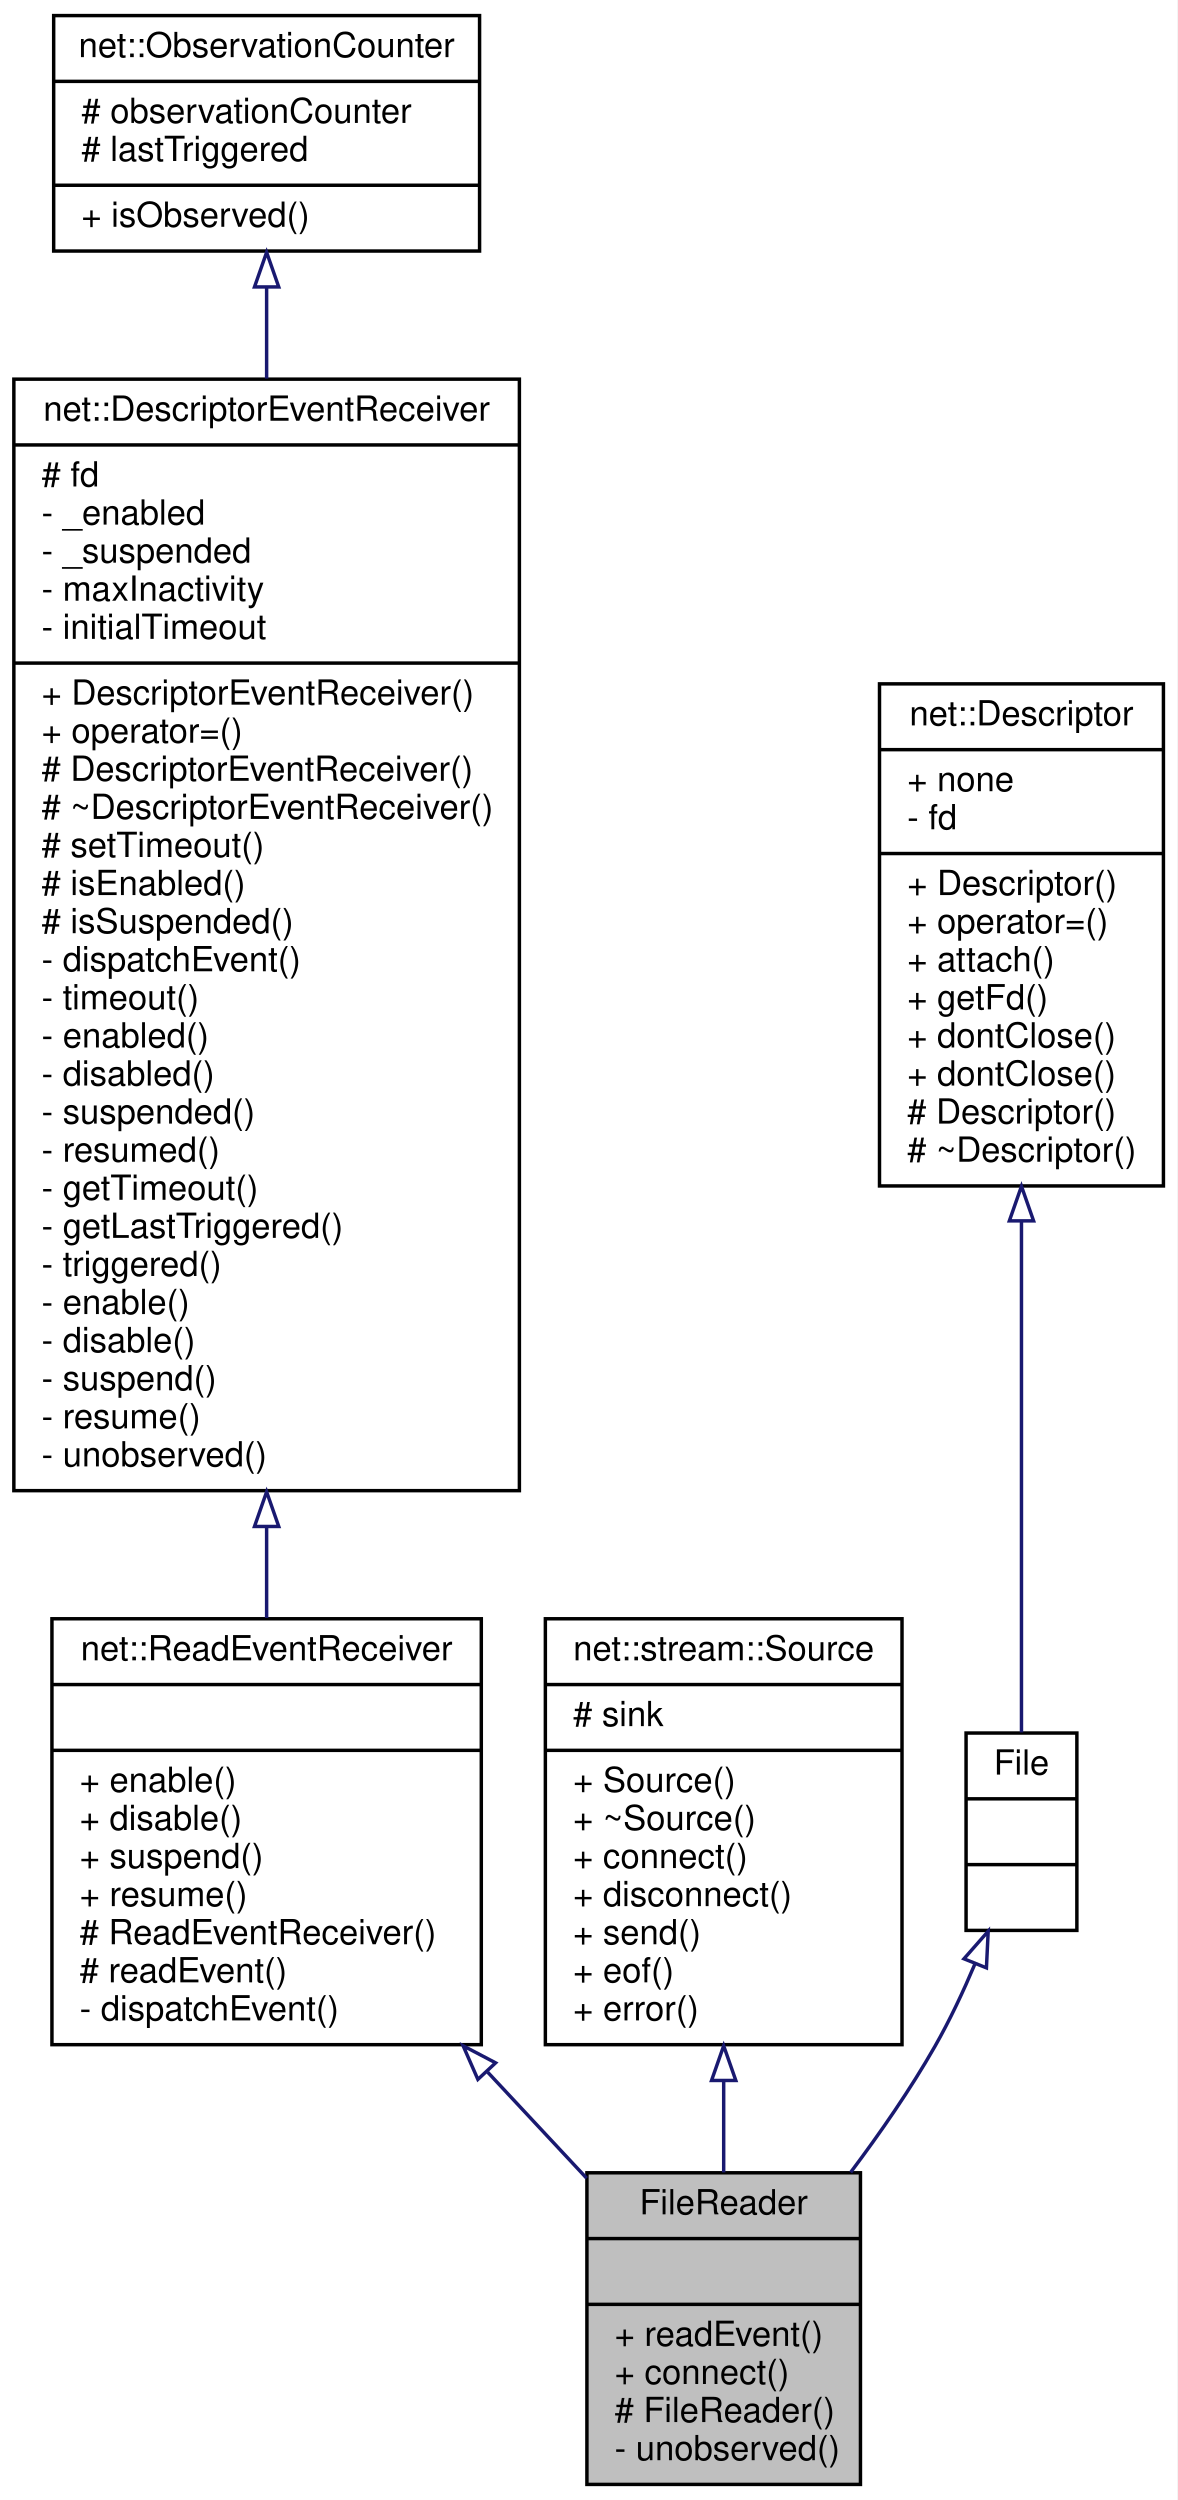
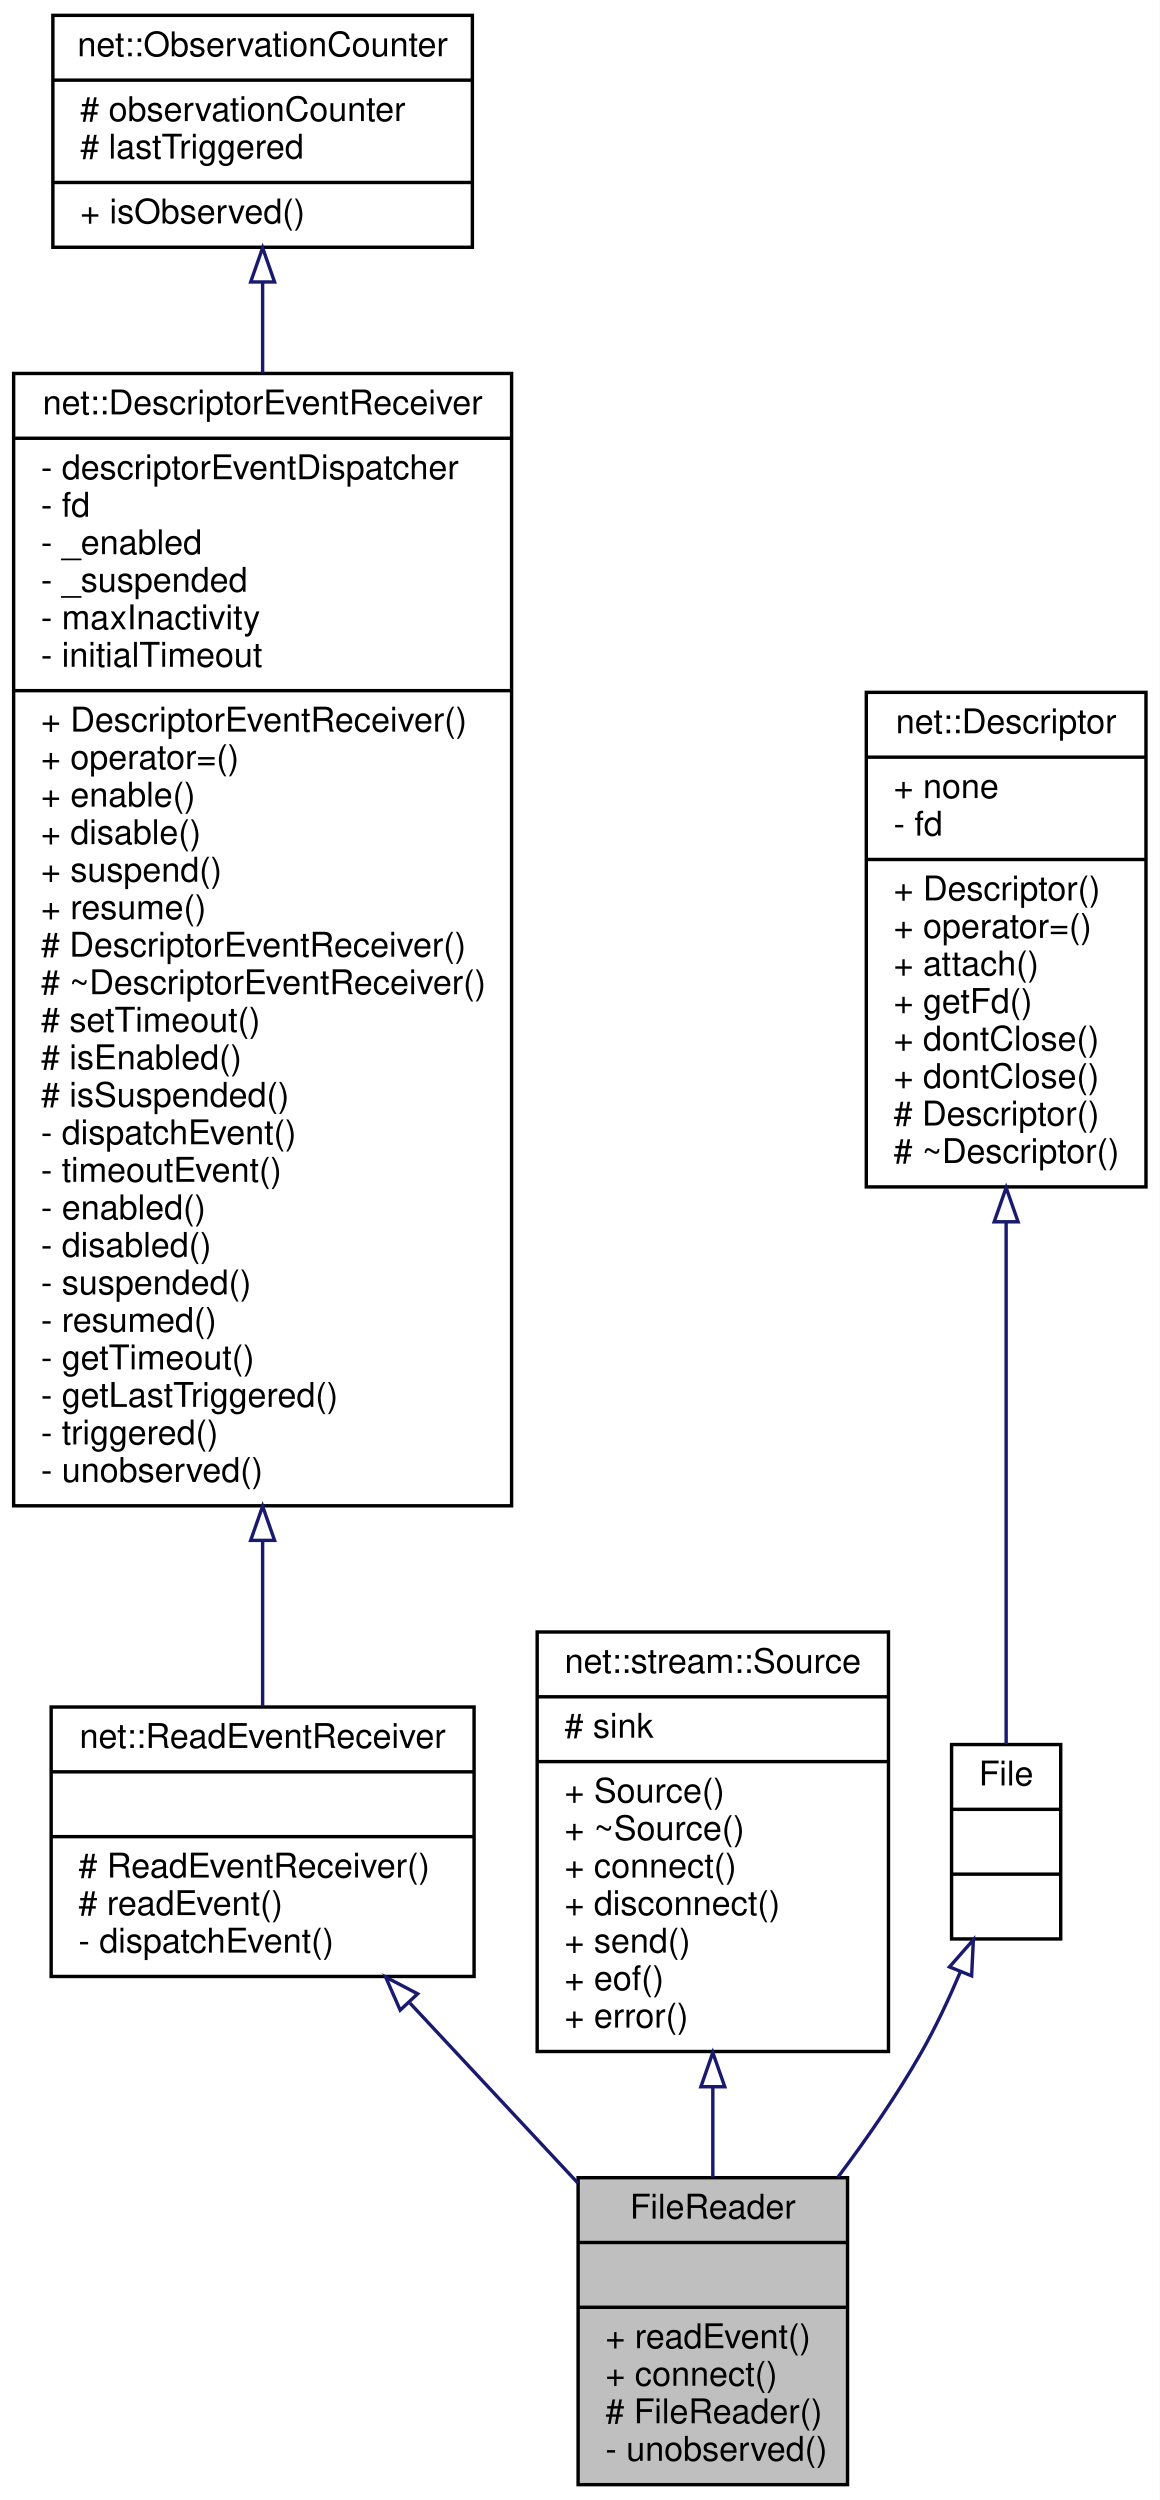
- <svg xmlns="http://www.w3.org/2000/svg" xmlns:xlink="http://www.w3.org/1999/xlink" width="340pt" height="722pt" viewBox="0.00 0.00 340.00 722.00">
-   <g id="graph0" class="graph" transform="scale(1 1) rotate(0) translate(4 718)">
-     <polygon fill="white" stroke="transparent" points="-4,4 -4,-718 336,-718 336,4 -4,4" />
+ <svg xmlns="http://www.w3.org/2000/svg" xmlns:xlink="http://www.w3.org/1999/xlink" width="340pt" height="733pt" viewBox="0.00 0.00 340.00 733.00">
+   <g id="graph0" class="graph" transform="scale(1 1) rotate(0) translate(4 729)">
+     <polygon fill="white" stroke="transparent" points="-4,4 -4,-729 336,-729 336,4 -4,4" />
    <g id="node1" class="node">
      <g id="a_node1">
        <a xlink:title=" ">
          <polygon fill="#bfbfbf" stroke="black" points="165.5,-0.5 165.5,-90.5 244.5,-90.5 244.5,-0.5 165.5,-0.5" />
          <text text-anchor="middle" x="205" y="-78.5" font-family="Helvetica,sans-Serif" font-size="10.00">FileReader</text>
          <polyline fill="none" stroke="black" points="165.5,-71.5 244.5,-71.5 " />
          <text text-anchor="middle" x="205" y="-59.5" font-family="Helvetica,sans-Serif" font-size="10.00"> </text>
          <polyline fill="none" stroke="black" points="165.5,-52.5 244.5,-52.5 " />
          <text text-anchor="start" x="173.5" y="-40.5" font-family="Helvetica,sans-Serif" font-size="10.00">+ readEvent()</text>
          <text text-anchor="start" x="173.5" y="-29.5" font-family="Helvetica,sans-Serif" font-size="10.00">+ connect()</text>
          <text text-anchor="start" x="173.5" y="-18.5" font-family="Helvetica,sans-Serif" font-size="10.00"># FileReader()</text>
          <text text-anchor="start" x="173.5" y="-7.5" font-family="Helvetica,sans-Serif" font-size="10.00">- unobserved()</text>
        </a>
      </g>
    </g>
    <g id="node2" class="node">
      <g id="a_node2">
        <a xlink:href="classnet_1_1_read_event_receiver.html" target="_top" xlink:title=" ">
-           <polygon fill="white" stroke="black" points="11,-127.5 11,-250.5 135,-250.5 135,-127.5 11,-127.5" />
-           <text text-anchor="middle" x="73" y="-238.5" font-family="Helvetica,sans-Serif" font-size="10.00">net::ReadEventReceiver</text>
-           <polyline fill="none" stroke="black" points="11,-231.5 135,-231.5 " />
-           <text text-anchor="middle" x="73" y="-219.5" font-family="Helvetica,sans-Serif" font-size="10.00"> </text>
-           <polyline fill="none" stroke="black" points="11,-212.5 135,-212.5 " />
-           <text text-anchor="start" x="19" y="-200.5" font-family="Helvetica,sans-Serif" font-size="10.00">+ enable()</text>
-           <text text-anchor="start" x="19" y="-189.5" font-family="Helvetica,sans-Serif" font-size="10.00">+ disable()</text>
-           <text text-anchor="start" x="19" y="-178.5" font-family="Helvetica,sans-Serif" font-size="10.00">+ suspend()</text>
-           <text text-anchor="start" x="19" y="-167.5" font-family="Helvetica,sans-Serif" font-size="10.00">+ resume()</text>
-           <text text-anchor="start" x="19" y="-156.5" font-family="Helvetica,sans-Serif" font-size="10.00"># ReadEventReceiver()</text>
-           <text text-anchor="start" x="19" y="-145.5" font-family="Helvetica,sans-Serif" font-size="10.00"># readEvent()</text>
-           <text text-anchor="start" x="19" y="-134.5" font-family="Helvetica,sans-Serif" font-size="10.00">- dispatchEvent()</text>
+           <polygon fill="white" stroke="black" points="11,-149.5 11,-228.5 135,-228.5 135,-149.5 11,-149.5" />
+           <text text-anchor="middle" x="73" y="-216.5" font-family="Helvetica,sans-Serif" font-size="10.00">net::ReadEventReceiver</text>
+           <polyline fill="none" stroke="black" points="11,-209.5 135,-209.5 " />
+           <text text-anchor="middle" x="73" y="-197.5" font-family="Helvetica,sans-Serif" font-size="10.00"> </text>
+           <polyline fill="none" stroke="black" points="11,-190.5 135,-190.5 " />
+           <text text-anchor="start" x="19" y="-178.5" font-family="Helvetica,sans-Serif" font-size="10.00"># ReadEventReceiver()</text>
+           <text text-anchor="start" x="19" y="-167.5" font-family="Helvetica,sans-Serif" font-size="10.00"># readEvent()</text>
+           <text text-anchor="start" x="19" y="-156.5" font-family="Helvetica,sans-Serif" font-size="10.00">- dispatchEvent()</text>
        </a>
      </g>
    </g>
    <g id="edge1" class="edge">
-       <path fill="none" stroke="midnightblue" d="M136.82,-119.58C146.58,-109.13 156.39,-98.61 165.42,-88.93" />
-       <polygon fill="none" stroke="midnightblue" points="134.01,-117.47 129.75,-127.17 139.13,-122.25 134.01,-117.47" />
+       <path fill="none" stroke="midnightblue" d="M116.21,-141.68C132.08,-124.67 149.96,-105.5 165.5,-88.85" />
+       <polygon fill="none" stroke="midnightblue" points="113.33,-139.63 109.07,-149.33 118.45,-144.41 113.33,-139.63" />
    </g>
    <g id="node3" class="node">
      <g id="a_node3">
        <a xlink:href="classnet_1_1_descriptor_event_receiver.html" target="_top" xlink:title=" ">
-           <polygon fill="white" stroke="black" points="0,-287.5 0,-608.5 146,-608.5 146,-287.5 0,-287.5" />
-           <text text-anchor="middle" x="73" y="-596.5" font-family="Helvetica,sans-Serif" font-size="10.00">net::DescriptorEventReceiver</text>
-           <polyline fill="none" stroke="black" points="0,-589.5 146,-589.5 " />
-           <text text-anchor="start" x="8" y="-577.5" font-family="Helvetica,sans-Serif" font-size="10.00"># fd</text>
+           <polygon fill="white" stroke="black" points="0,-287.5 0,-619.5 146,-619.5 146,-287.5 0,-287.5" />
+           <text text-anchor="middle" x="73" y="-607.5" font-family="Helvetica,sans-Serif" font-size="10.00">net::DescriptorEventReceiver</text>
+           <polyline fill="none" stroke="black" points="0,-600.5 146,-600.5 " />
+           <text text-anchor="start" x="8" y="-588.5" font-family="Helvetica,sans-Serif" font-size="10.00">- descriptorEventDispatcher</text>
+           <text text-anchor="start" x="8" y="-577.5" font-family="Helvetica,sans-Serif" font-size="10.00">- fd</text>
          <text text-anchor="start" x="8" y="-566.5" font-family="Helvetica,sans-Serif" font-size="10.00">- _enabled</text>
          <text text-anchor="start" x="8" y="-555.5" font-family="Helvetica,sans-Serif" font-size="10.00">- _suspended</text>
          <text text-anchor="start" x="8" y="-544.5" font-family="Helvetica,sans-Serif" font-size="10.00">- maxInactivity</text>
          <text text-anchor="start" x="8" y="-533.5" font-family="Helvetica,sans-Serif" font-size="10.00">- initialTimeout</text>
          <polyline fill="none" stroke="black" points="0,-526.5 146,-526.5 " />
          <text text-anchor="start" x="8" y="-514.5" font-family="Helvetica,sans-Serif" font-size="10.00">+ DescriptorEventReceiver()</text>
          <text text-anchor="start" x="8" y="-503.5" font-family="Helvetica,sans-Serif" font-size="10.00">+ operator=()</text>
-           <text text-anchor="start" x="8" y="-492.5" font-family="Helvetica,sans-Serif" font-size="10.00"># DescriptorEventReceiver()</text>
-           <text text-anchor="start" x="8" y="-481.5" font-family="Helvetica,sans-Serif" font-size="10.00"># ~DescriptorEventReceiver()</text>
-           <text text-anchor="start" x="8" y="-470.5" font-family="Helvetica,sans-Serif" font-size="10.00"># setTimeout()</text>
-           <text text-anchor="start" x="8" y="-459.5" font-family="Helvetica,sans-Serif" font-size="10.00"># isEnabled()</text>
-           <text text-anchor="start" x="8" y="-448.5" font-family="Helvetica,sans-Serif" font-size="10.00"># isSuspended()</text>
-           <text text-anchor="start" x="8" y="-437.5" font-family="Helvetica,sans-Serif" font-size="10.00">- dispatchEvent()</text>
-           <text text-anchor="start" x="8" y="-426.5" font-family="Helvetica,sans-Serif" font-size="10.00">- timeout()</text>
-           <text text-anchor="start" x="8" y="-415.5" font-family="Helvetica,sans-Serif" font-size="10.00">- enabled()</text>
-           <text text-anchor="start" x="8" y="-404.5" font-family="Helvetica,sans-Serif" font-size="10.00">- disabled()</text>
-           <text text-anchor="start" x="8" y="-393.5" font-family="Helvetica,sans-Serif" font-size="10.00">- suspended()</text>
-           <text text-anchor="start" x="8" y="-382.5" font-family="Helvetica,sans-Serif" font-size="10.00">- resumed()</text>
-           <text text-anchor="start" x="8" y="-371.5" font-family="Helvetica,sans-Serif" font-size="10.00">- getTimeout()</text>
-           <text text-anchor="start" x="8" y="-360.5" font-family="Helvetica,sans-Serif" font-size="10.00">- getLastTriggered()</text>
-           <text text-anchor="start" x="8" y="-349.5" font-family="Helvetica,sans-Serif" font-size="10.00">- triggered()</text>
-           <text text-anchor="start" x="8" y="-338.5" font-family="Helvetica,sans-Serif" font-size="10.00">- enable()</text>
-           <text text-anchor="start" x="8" y="-327.5" font-family="Helvetica,sans-Serif" font-size="10.00">- disable()</text>
-           <text text-anchor="start" x="8" y="-316.5" font-family="Helvetica,sans-Serif" font-size="10.00">- suspend()</text>
-           <text text-anchor="start" x="8" y="-305.5" font-family="Helvetica,sans-Serif" font-size="10.00">- resume()</text>
+           <text text-anchor="start" x="8" y="-492.5" font-family="Helvetica,sans-Serif" font-size="10.00">+ enable()</text>
+           <text text-anchor="start" x="8" y="-481.5" font-family="Helvetica,sans-Serif" font-size="10.00">+ disable()</text>
+           <text text-anchor="start" x="8" y="-470.5" font-family="Helvetica,sans-Serif" font-size="10.00">+ suspend()</text>
+           <text text-anchor="start" x="8" y="-459.5" font-family="Helvetica,sans-Serif" font-size="10.00">+ resume()</text>
+           <text text-anchor="start" x="8" y="-448.5" font-family="Helvetica,sans-Serif" font-size="10.00"># DescriptorEventReceiver()</text>
+           <text text-anchor="start" x="8" y="-437.5" font-family="Helvetica,sans-Serif" font-size="10.00"># ~DescriptorEventReceiver()</text>
+           <text text-anchor="start" x="8" y="-426.5" font-family="Helvetica,sans-Serif" font-size="10.00"># setTimeout()</text>
+           <text text-anchor="start" x="8" y="-415.5" font-family="Helvetica,sans-Serif" font-size="10.00"># isEnabled()</text>
+           <text text-anchor="start" x="8" y="-404.5" font-family="Helvetica,sans-Serif" font-size="10.00"># isSuspended()</text>
+           <text text-anchor="start" x="8" y="-393.5" font-family="Helvetica,sans-Serif" font-size="10.00">- dispatchEvent()</text>
+           <text text-anchor="start" x="8" y="-382.5" font-family="Helvetica,sans-Serif" font-size="10.00">- timeoutEvent()</text>
+           <text text-anchor="start" x="8" y="-371.5" font-family="Helvetica,sans-Serif" font-size="10.00">- enabled()</text>
+           <text text-anchor="start" x="8" y="-360.5" font-family="Helvetica,sans-Serif" font-size="10.00">- disabled()</text>
+           <text text-anchor="start" x="8" y="-349.5" font-family="Helvetica,sans-Serif" font-size="10.00">- suspended()</text>
+           <text text-anchor="start" x="8" y="-338.5" font-family="Helvetica,sans-Serif" font-size="10.00">- resumed()</text>
+           <text text-anchor="start" x="8" y="-327.5" font-family="Helvetica,sans-Serif" font-size="10.00">- getTimeout()</text>
+           <text text-anchor="start" x="8" y="-316.5" font-family="Helvetica,sans-Serif" font-size="10.00">- getLastTriggered()</text>
+           <text text-anchor="start" x="8" y="-305.5" font-family="Helvetica,sans-Serif" font-size="10.00">- triggered()</text>
          <text text-anchor="start" x="8" y="-294.5" font-family="Helvetica,sans-Serif" font-size="10.00">- unobserved()</text>
        </a>
      </g>
    </g>
    <g id="edge2" class="edge">
-       <path fill="none" stroke="midnightblue" d="M73,-277.1C73,-267.93 73,-259.07 73,-250.75" />
-       <polygon fill="none" stroke="midnightblue" points="69.5,-277.16 73,-287.16 76.5,-277.16 69.5,-277.16" />
+       <path fill="none" stroke="midnightblue" d="M73,-277.27C73,-259.31 73,-242.59 73,-228.69" />
+       <polygon fill="none" stroke="midnightblue" points="69.5,-277.37 73,-287.37 76.5,-277.37 69.5,-277.37" />
    </g>
    <g id="node4" class="node">
      <g id="a_node4">
        <a xlink:href="classnet_1_1_observation_counter.html" target="_top" xlink:title=" ">
-           <polygon fill="white" stroke="black" points="11.5,-645.5 11.5,-713.5 134.5,-713.5 134.5,-645.5 11.5,-645.5" />
-           <text text-anchor="middle" x="73" y="-701.5" font-family="Helvetica,sans-Serif" font-size="10.00">net::ObservationCounter</text>
-           <polyline fill="none" stroke="black" points="11.5,-694.5 134.5,-694.5 " />
-           <text text-anchor="start" x="19.5" y="-682.5" font-family="Helvetica,sans-Serif" font-size="10.00"># observationCounter</text>
-           <text text-anchor="start" x="19.5" y="-671.5" font-family="Helvetica,sans-Serif" font-size="10.00"># lastTriggered</text>
-           <polyline fill="none" stroke="black" points="11.5,-664.5 134.5,-664.5 " />
-           <text text-anchor="start" x="19.5" y="-652.5" font-family="Helvetica,sans-Serif" font-size="10.00">+ isObserved()</text>
+           <polygon fill="white" stroke="black" points="11.5,-656.5 11.5,-724.5 134.5,-724.5 134.5,-656.5 11.5,-656.5" />
+           <text text-anchor="middle" x="73" y="-712.5" font-family="Helvetica,sans-Serif" font-size="10.00">net::ObservationCounter</text>
+           <polyline fill="none" stroke="black" points="11.5,-705.5 134.5,-705.5 " />
+           <text text-anchor="start" x="19.5" y="-693.5" font-family="Helvetica,sans-Serif" font-size="10.00"># observationCounter</text>
+           <text text-anchor="start" x="19.5" y="-682.5" font-family="Helvetica,sans-Serif" font-size="10.00"># lastTriggered</text>
+           <polyline fill="none" stroke="black" points="11.5,-675.5 134.5,-675.5 " />
+           <text text-anchor="start" x="19.5" y="-663.5" font-family="Helvetica,sans-Serif" font-size="10.00">+ isObserved()</text>
        </a>
      </g>
    </g>
    <g id="edge3" class="edge">
-       <path fill="none" stroke="midnightblue" d="M73,-634.97C73,-626.88 73,-618 73,-608.66" />
-       <polygon fill="none" stroke="midnightblue" points="69.5,-635.13 73,-645.13 76.5,-635.13 69.5,-635.13" />
+       <path fill="none" stroke="midnightblue" d="M73,-646.1C73,-637.94 73,-628.99 73,-619.53" />
+       <polygon fill="none" stroke="midnightblue" points="69.5,-646.33 73,-656.33 76.5,-646.33 69.5,-646.33" />
    </g>
    <g id="node5" class="node">
      <g id="a_node5">
        <a xlink:href="classnet_1_1stream_1_1_source.html" target="_top" xlink:title=" ">
          <polygon fill="white" stroke="black" points="153.5,-127.5 153.5,-250.5 256.5,-250.5 256.5,-127.5 153.5,-127.5" />
          <text text-anchor="middle" x="205" y="-238.5" font-family="Helvetica,sans-Serif" font-size="10.00">net::stream::Source</text>
          <polyline fill="none" stroke="black" points="153.5,-231.5 256.5,-231.5 " />
          <text text-anchor="start" x="161.5" y="-219.5" font-family="Helvetica,sans-Serif" font-size="10.00"># sink</text>
          <polyline fill="none" stroke="black" points="153.5,-212.5 256.5,-212.5 " />
          <text text-anchor="start" x="161.5" y="-200.5" font-family="Helvetica,sans-Serif" font-size="10.00">+ Source()</text>
          <text text-anchor="start" x="161.5" y="-189.5" font-family="Helvetica,sans-Serif" font-size="10.00">+ ~Source()</text>
          <text text-anchor="start" x="161.5" y="-178.5" font-family="Helvetica,sans-Serif" font-size="10.00">+ connect()</text>
          <text text-anchor="start" x="161.5" y="-167.5" font-family="Helvetica,sans-Serif" font-size="10.00">+ disconnect()</text>
          <text text-anchor="start" x="161.5" y="-156.5" font-family="Helvetica,sans-Serif" font-size="10.00">+ send()</text>
          <text text-anchor="start" x="161.5" y="-145.5" font-family="Helvetica,sans-Serif" font-size="10.00">+ eof()</text>
          <text text-anchor="start" x="161.5" y="-134.5" font-family="Helvetica,sans-Serif" font-size="10.00">+ error()</text>
        </a>
      </g>
    </g>
    <g id="edge4" class="edge">
      <path fill="none" stroke="midnightblue" d="M205,-117.03C205,-108.03 205,-99.03 205,-90.62" />
      <polygon fill="none" stroke="midnightblue" points="201.5,-117.17 205,-127.17 208.5,-117.17 201.5,-117.17" />
    </g>
    <g id="node6" class="node">
      <g id="a_node6">
        <a xlink:href="class_file.html" target="_top" xlink:title=" ">
          <polygon fill="white" stroke="black" points="275,-160.5 275,-217.5 307,-217.5 307,-160.5 275,-160.5" />
          <text text-anchor="middle" x="291" y="-205.5" font-family="Helvetica,sans-Serif" font-size="10.00">File</text>
          <polyline fill="none" stroke="black" points="275,-198.5 307,-198.5 " />
          <text text-anchor="middle" x="291" y="-186.5" font-family="Helvetica,sans-Serif" font-size="10.00"> </text>
          <polyline fill="none" stroke="black" points="275,-179.5 307,-179.5 " />
          <text text-anchor="middle" x="291" y="-167.5" font-family="Helvetica,sans-Serif" font-size="10.00"> </text>
        </a>
      </g>
    </g>
    <g id="edge5" class="edge">
      <path fill="none" stroke="midnightblue" d="M277.63,-150.97C274.21,-142.88 270.28,-134.5 266,-127 258.96,-114.66 250.27,-102.08 241.67,-90.63" />
      <polygon fill="none" stroke="midnightblue" points="274.39,-152.3 281.39,-160.26 280.88,-149.68 274.39,-152.3" />
    </g>
    <g id="node7" class="node">
      <g id="a_node7">
        <a xlink:href="classnet_1_1_descriptor.html" target="_top" xlink:title=" ">
-           <polygon fill="white" stroke="black" points="250,-375.5 250,-520.5 332,-520.5 332,-375.5 250,-375.5" />
-           <text text-anchor="middle" x="291" y="-508.5" font-family="Helvetica,sans-Serif" font-size="10.00">net::Descriptor</text>
-           <polyline fill="none" stroke="black" points="250,-501.5 332,-501.5 " />
-           <text text-anchor="start" x="258" y="-489.5" font-family="Helvetica,sans-Serif" font-size="10.00">+ none</text>
-           <text text-anchor="start" x="258" y="-478.5" font-family="Helvetica,sans-Serif" font-size="10.00">- fd</text>
-           <polyline fill="none" stroke="black" points="250,-471.5 332,-471.5 " />
-           <text text-anchor="start" x="258" y="-459.5" font-family="Helvetica,sans-Serif" font-size="10.00">+ Descriptor()</text>
-           <text text-anchor="start" x="258" y="-448.5" font-family="Helvetica,sans-Serif" font-size="10.00">+ operator=()</text>
-           <text text-anchor="start" x="258" y="-437.5" font-family="Helvetica,sans-Serif" font-size="10.00">+ attach()</text>
-           <text text-anchor="start" x="258" y="-426.5" font-family="Helvetica,sans-Serif" font-size="10.00">+ getFd()</text>
-           <text text-anchor="start" x="258" y="-415.5" font-family="Helvetica,sans-Serif" font-size="10.00">+ dontClose()</text>
-           <text text-anchor="start" x="258" y="-404.5" font-family="Helvetica,sans-Serif" font-size="10.00">+ dontClose()</text>
-           <text text-anchor="start" x="258" y="-393.5" font-family="Helvetica,sans-Serif" font-size="10.00"># Descriptor()</text>
-           <text text-anchor="start" x="258" y="-382.5" font-family="Helvetica,sans-Serif" font-size="10.00"># ~Descriptor()</text>
+           <polygon fill="white" stroke="black" points="250,-381 250,-526 332,-526 332,-381 250,-381" />
+           <text text-anchor="middle" x="291" y="-514" font-family="Helvetica,sans-Serif" font-size="10.00">net::Descriptor</text>
+           <polyline fill="none" stroke="black" points="250,-507 332,-507 " />
+           <text text-anchor="start" x="258" y="-495" font-family="Helvetica,sans-Serif" font-size="10.00">+ none</text>
+           <text text-anchor="start" x="258" y="-484" font-family="Helvetica,sans-Serif" font-size="10.00">- fd</text>
+           <polyline fill="none" stroke="black" points="250,-477 332,-477 " />
+           <text text-anchor="start" x="258" y="-465" font-family="Helvetica,sans-Serif" font-size="10.00">+ Descriptor()</text>
+           <text text-anchor="start" x="258" y="-454" font-family="Helvetica,sans-Serif" font-size="10.00">+ operator=()</text>
+           <text text-anchor="start" x="258" y="-443" font-family="Helvetica,sans-Serif" font-size="10.00">+ attach()</text>
+           <text text-anchor="start" x="258" y="-432" font-family="Helvetica,sans-Serif" font-size="10.00">+ getFd()</text>
+           <text text-anchor="start" x="258" y="-421" font-family="Helvetica,sans-Serif" font-size="10.00">+ dontClose()</text>
+           <text text-anchor="start" x="258" y="-410" font-family="Helvetica,sans-Serif" font-size="10.00">+ dontClose()</text>
+           <text text-anchor="start" x="258" y="-399" font-family="Helvetica,sans-Serif" font-size="10.00"># Descriptor()</text>
+           <text text-anchor="start" x="258" y="-388" font-family="Helvetica,sans-Serif" font-size="10.00"># ~Descriptor()</text>
        </a>
      </g>
    </g>
    <g id="edge6" class="edge">
-       <path fill="none" stroke="midnightblue" d="M291,-365.12C291,-314.49 291,-252.69 291,-217.69" />
-       <polygon fill="none" stroke="midnightblue" points="287.5,-365.41 291,-375.41 294.5,-365.41 287.5,-365.41" />
+       <path fill="none" stroke="midnightblue" d="M291,-370.48C291,-318.15 291,-253.61 291,-217.61" />
+       <polygon fill="none" stroke="midnightblue" points="287.5,-370.77 291,-380.77 294.5,-370.77 287.5,-370.77" />
    </g>
  </g>
</svg>
